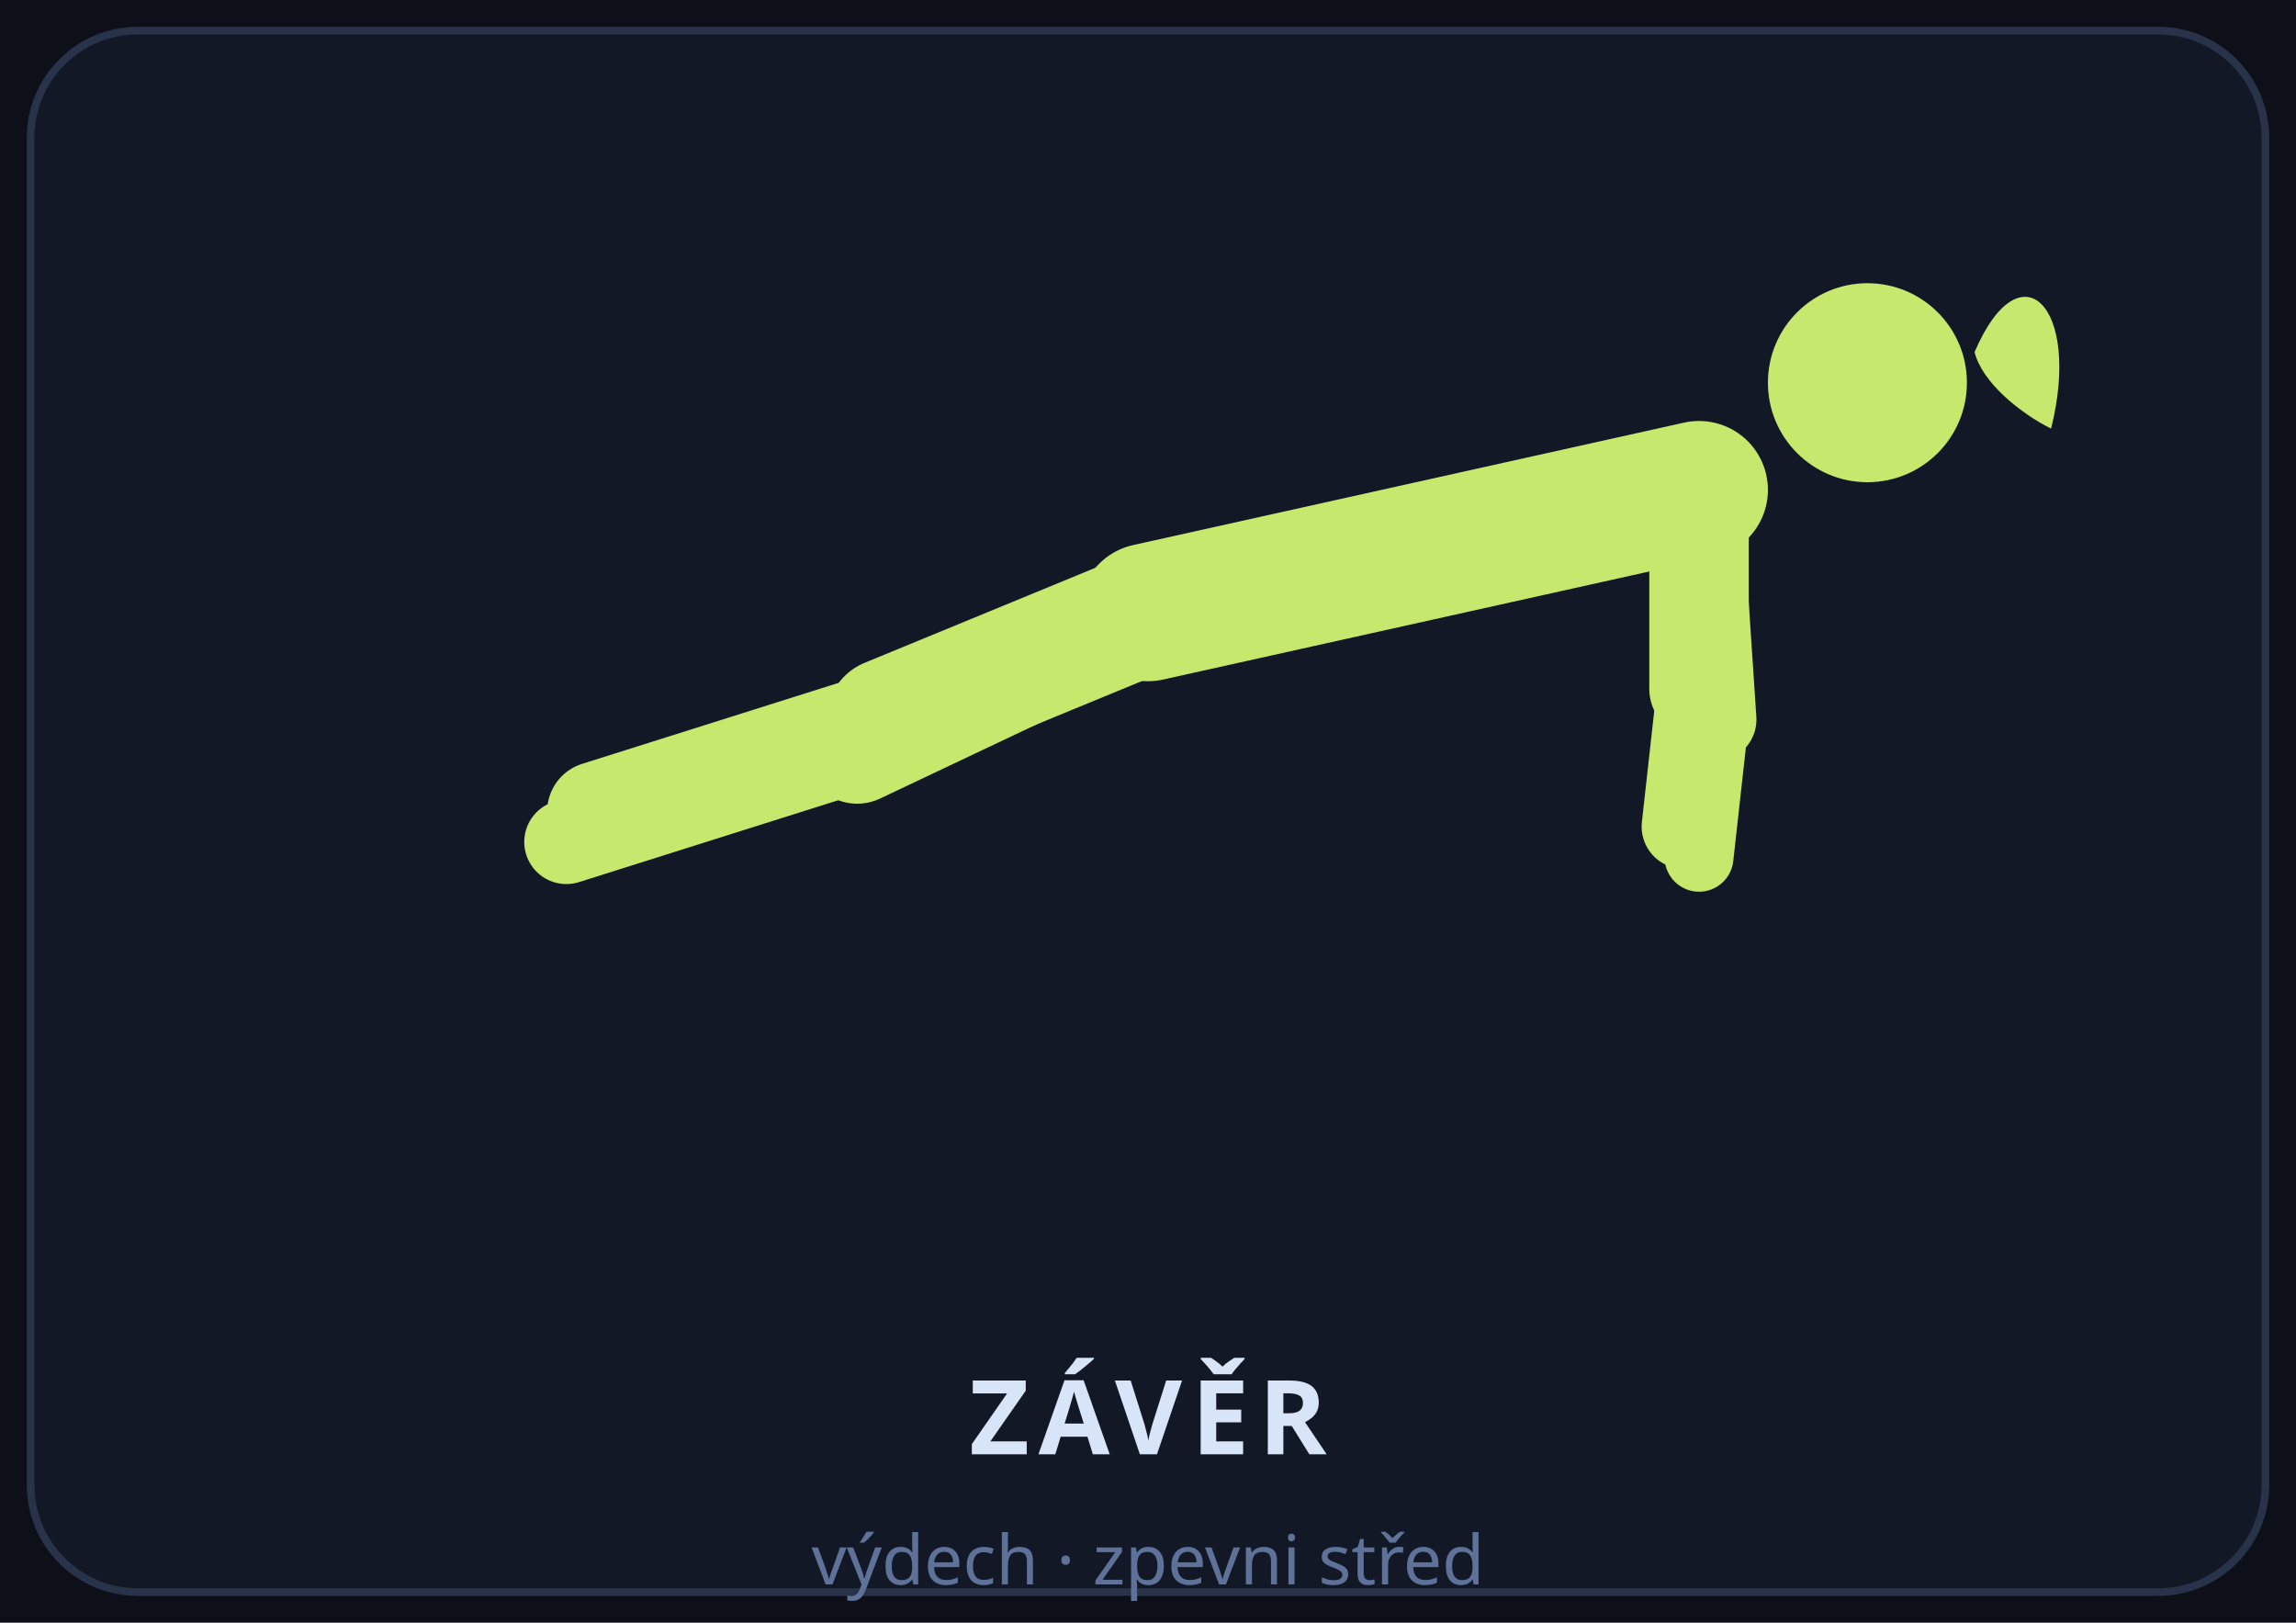
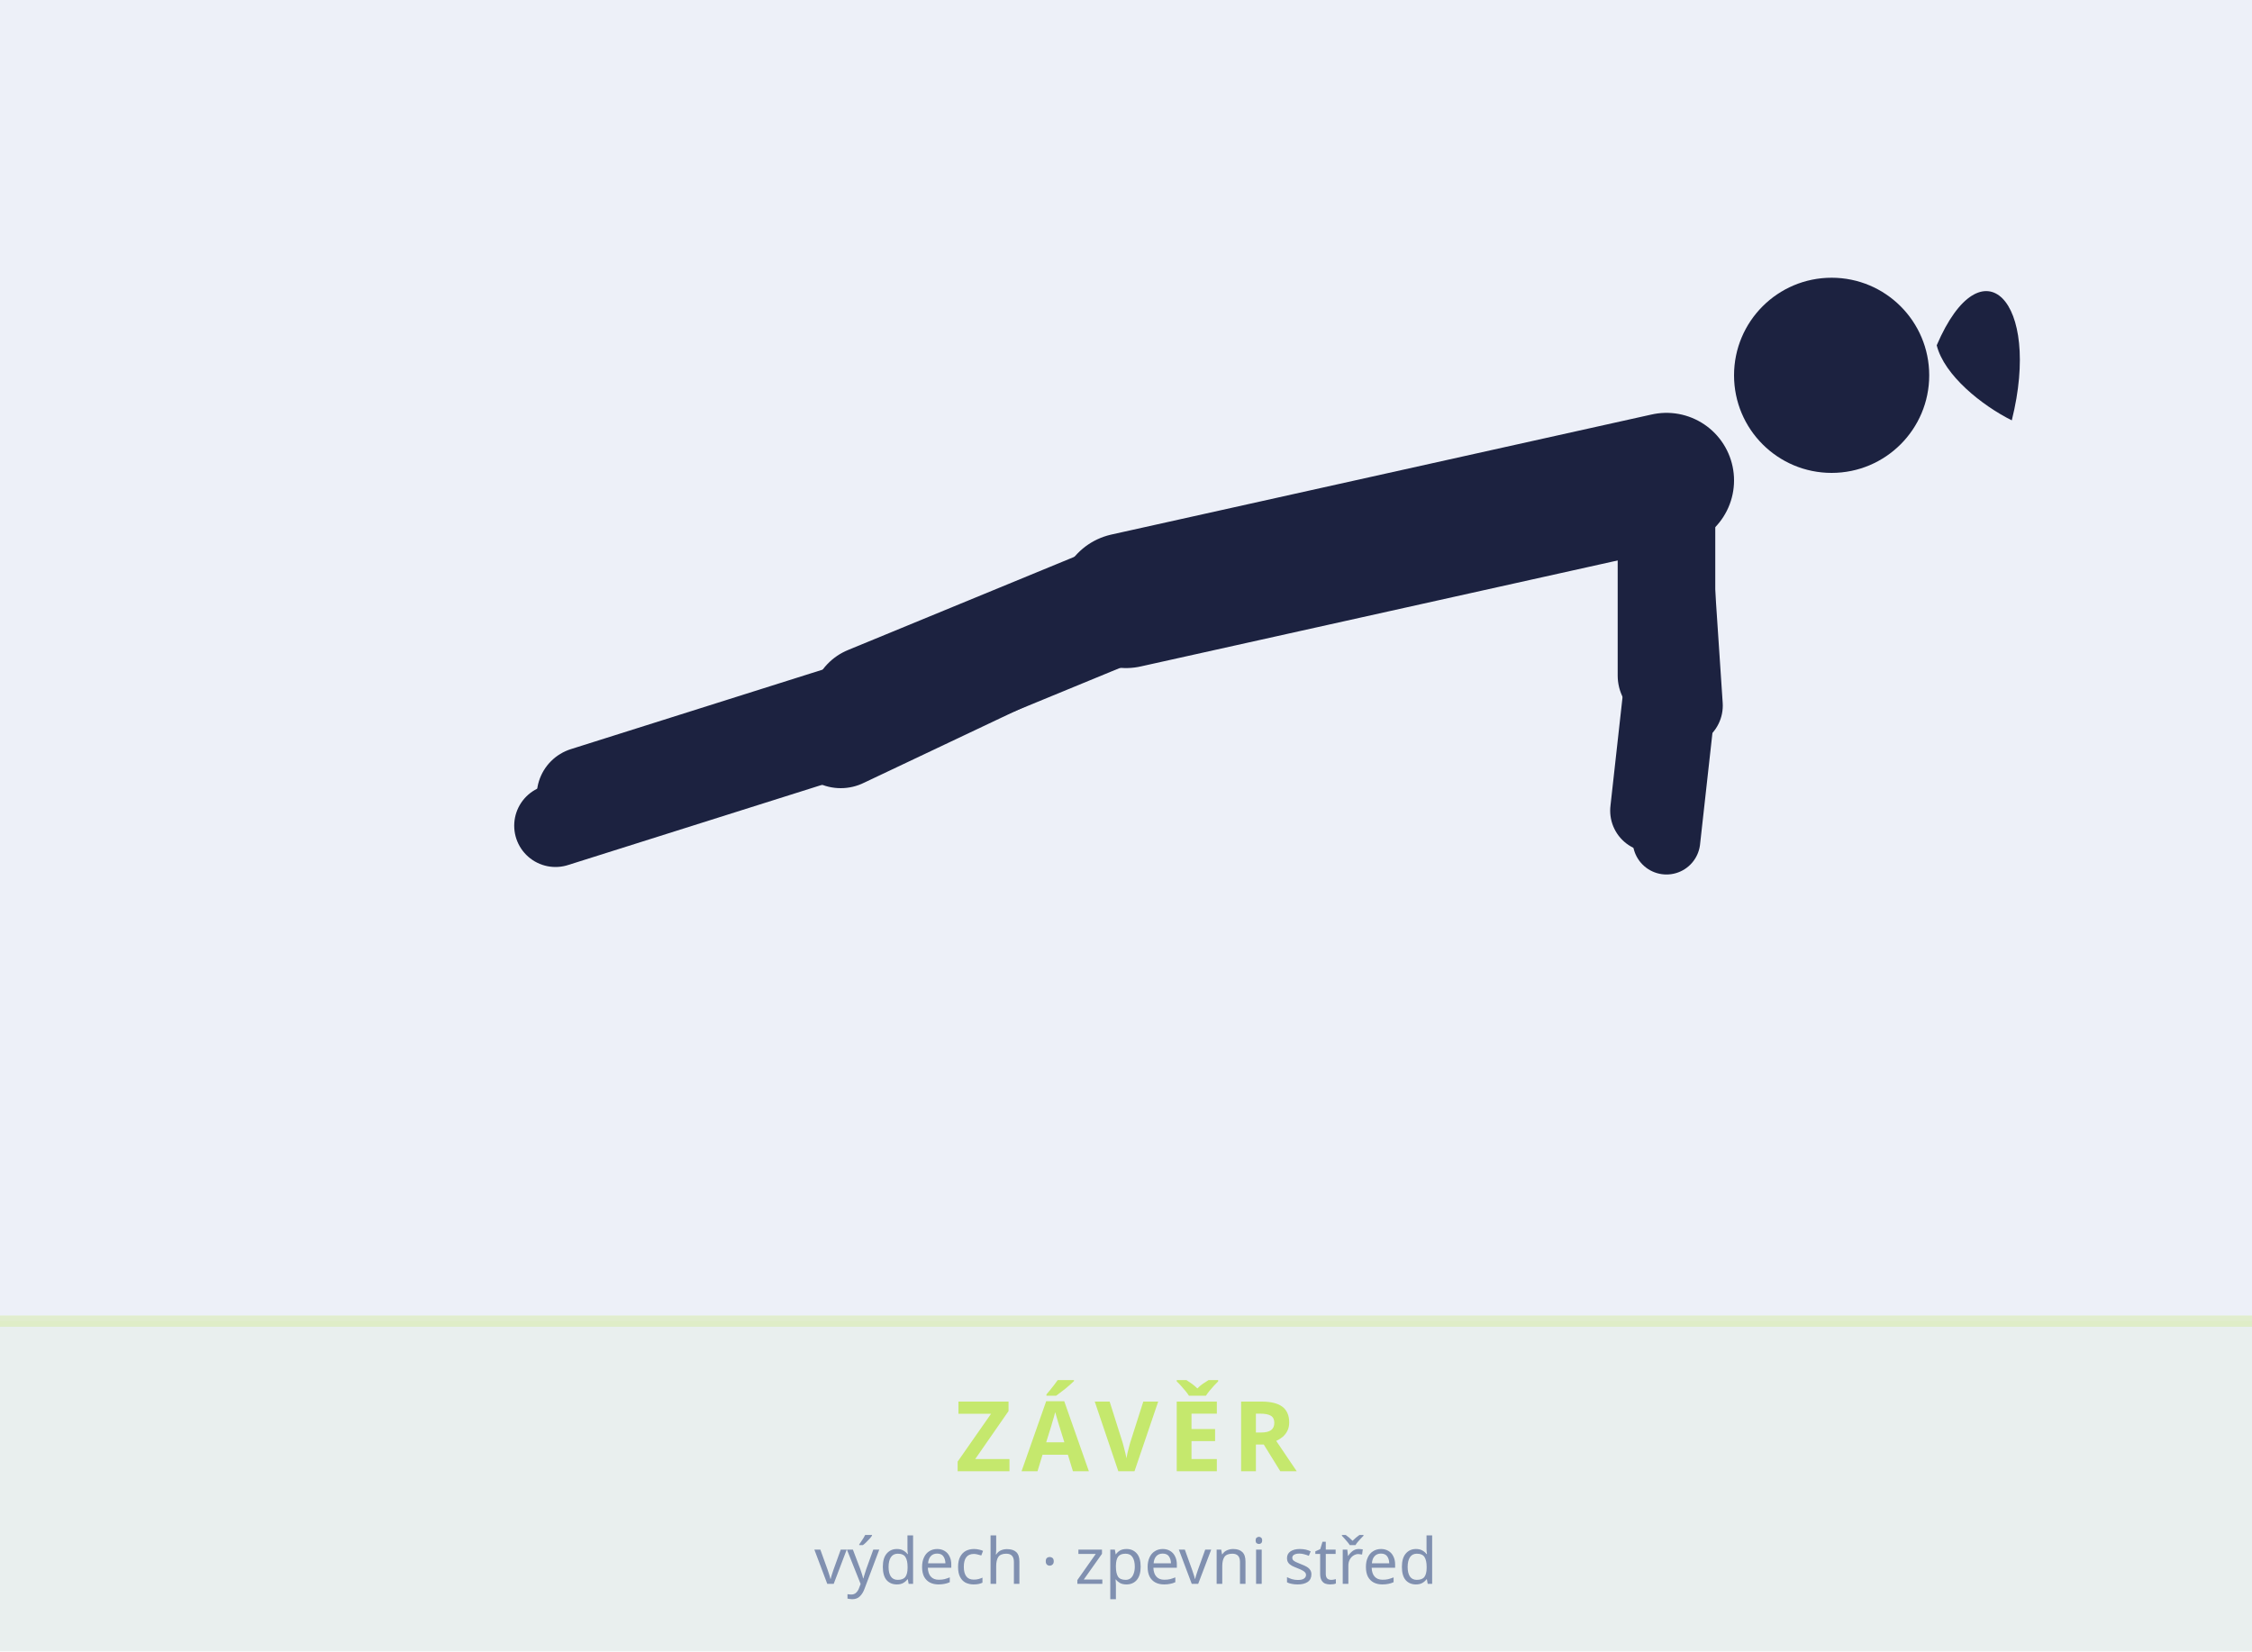
- <svg xmlns="http://www.w3.org/2000/svg" viewBox="0 0 300 212" fill="none" aria-hidden="true">
-   <rect width="300" height="212" fill="#0d1019" />
-   <rect x="4" y="4" width="292" height="204" rx="14" fill="#131826" stroke="#283249" stroke-width="1" />
-   <line x1="222" y1="64" x2="224" y2="94" stroke="#c5e86d" stroke-width="11" stroke-linecap="round" stroke-linejoin="round" />
-   <line x1="224" y1="94" x2="222" y2="112" stroke="#c5e86d" stroke-width="9" stroke-linecap="round" stroke-linejoin="round" />
-   <line x1="150" y1="80" x2="112" y2="98" stroke="#c5e86d" stroke-width="14" stroke-linecap="round" stroke-linejoin="round" />
-   <line x1="112" y1="98" x2="74" y2="110" stroke="#c5e86d" stroke-width="11" stroke-linecap="round" stroke-linejoin="round" />
-   <line x1="222" y1="64" x2="150" y2="80" stroke="#c5e86d" stroke-width="18" stroke-linecap="round" stroke-linejoin="round" />
-   <line x1="150" y1="80" x2="116" y2="94" stroke="#c5e86d" stroke-width="16" stroke-linecap="round" stroke-linejoin="round" />
-   <line x1="116" y1="94" x2="78" y2="106" stroke="#c5e86d" stroke-width="13" stroke-linecap="round" stroke-linejoin="round" />
-   <line x1="222" y1="64" x2="222" y2="90" stroke="#c5e86d" stroke-width="13" stroke-linecap="round" stroke-linejoin="round" />
-   <line x1="222" y1="90" x2="220" y2="108" stroke="#c5e86d" stroke-width="11" stroke-linecap="round" stroke-linejoin="round" />
-   <path d="M258 46 C264 32 272 40 268 56 C264 54 259 50 258 46Z" fill="#c5e86d" />
-   <circle cx="244" cy="50" r="13" fill="#c5e86d" />
-   <text x="150" y="190" text-anchor="middle" fill="#d8e4f8" font-family="'Segoe UI',system-ui,sans-serif" font-size="13.5" font-weight="700" letter-spacing="0.09em">ZÁVĚR</text>
-   <text x="150" y="207" text-anchor="middle" fill="#5e7299" font-family="'Segoe UI',system-ui,sans-serif" font-size="9" font-weight="400">výdech · zpevni střed</text>
+ <svg xmlns="http://www.w3.org/2000/svg" viewBox="0 0 300 220" fill="none" aria-hidden="true">
+   <rect width="300" height="220" fill="#edf0f8" />
+   <rect x="0" y="176" width="300" height="44" fill="#c5e86d" opacity="0.08" />
+   <line x1="0" y1="176" x2="300" y2="176" stroke="#c5e86d" stroke-width="1.5" opacity="0.3" />
+   <line x1="222" y1="64" x2="224" y2="94" stroke="#1c2240" stroke-width="11" stroke-linecap="round" stroke-linejoin="round" />
+   <line x1="224" y1="94" x2="222" y2="112" stroke="#1c2240" stroke-width="9" stroke-linecap="round" stroke-linejoin="round" />
+   <line x1="150" y1="80" x2="112" y2="98" stroke="#1c2240" stroke-width="14" stroke-linecap="round" stroke-linejoin="round" />
+   <line x1="112" y1="98" x2="74" y2="110" stroke="#1c2240" stroke-width="11" stroke-linecap="round" stroke-linejoin="round" />
+   <line x1="222" y1="64" x2="150" y2="80" stroke="#1c2240" stroke-width="18" stroke-linecap="round" stroke-linejoin="round" />
+   <line x1="150" y1="80" x2="116" y2="94" stroke="#1c2240" stroke-width="16" stroke-linecap="round" stroke-linejoin="round" />
+   <line x1="116" y1="94" x2="78" y2="106" stroke="#1c2240" stroke-width="13" stroke-linecap="round" stroke-linejoin="round" />
+   <line x1="222" y1="64" x2="222" y2="90" stroke="#1c2240" stroke-width="13" stroke-linecap="round" stroke-linejoin="round" />
+   <line x1="222" y1="90" x2="220" y2="108" stroke="#1c2240" stroke-width="11" stroke-linecap="round" stroke-linejoin="round" />
+   <path d="M258 46 C264 32 272 40 268 56 C264 54 259 50 258 46Z" fill="#1c2240" />
+   <circle cx="244" cy="50" r="13" fill="#1c2240" />
+   <text x="150" y="196" text-anchor="middle" fill="#c5e86d" font-family="'Segoe UI',system-ui,sans-serif" font-size="13" font-weight="700" letter-spacing="0.1em">ZÁVĚR</text>
+   <text x="150" y="211" text-anchor="middle" fill="#8090b0" font-family="'Segoe UI',system-ui,sans-serif" font-size="8.5" font-weight="400">výdech · zpevni střed</text>
</svg>
